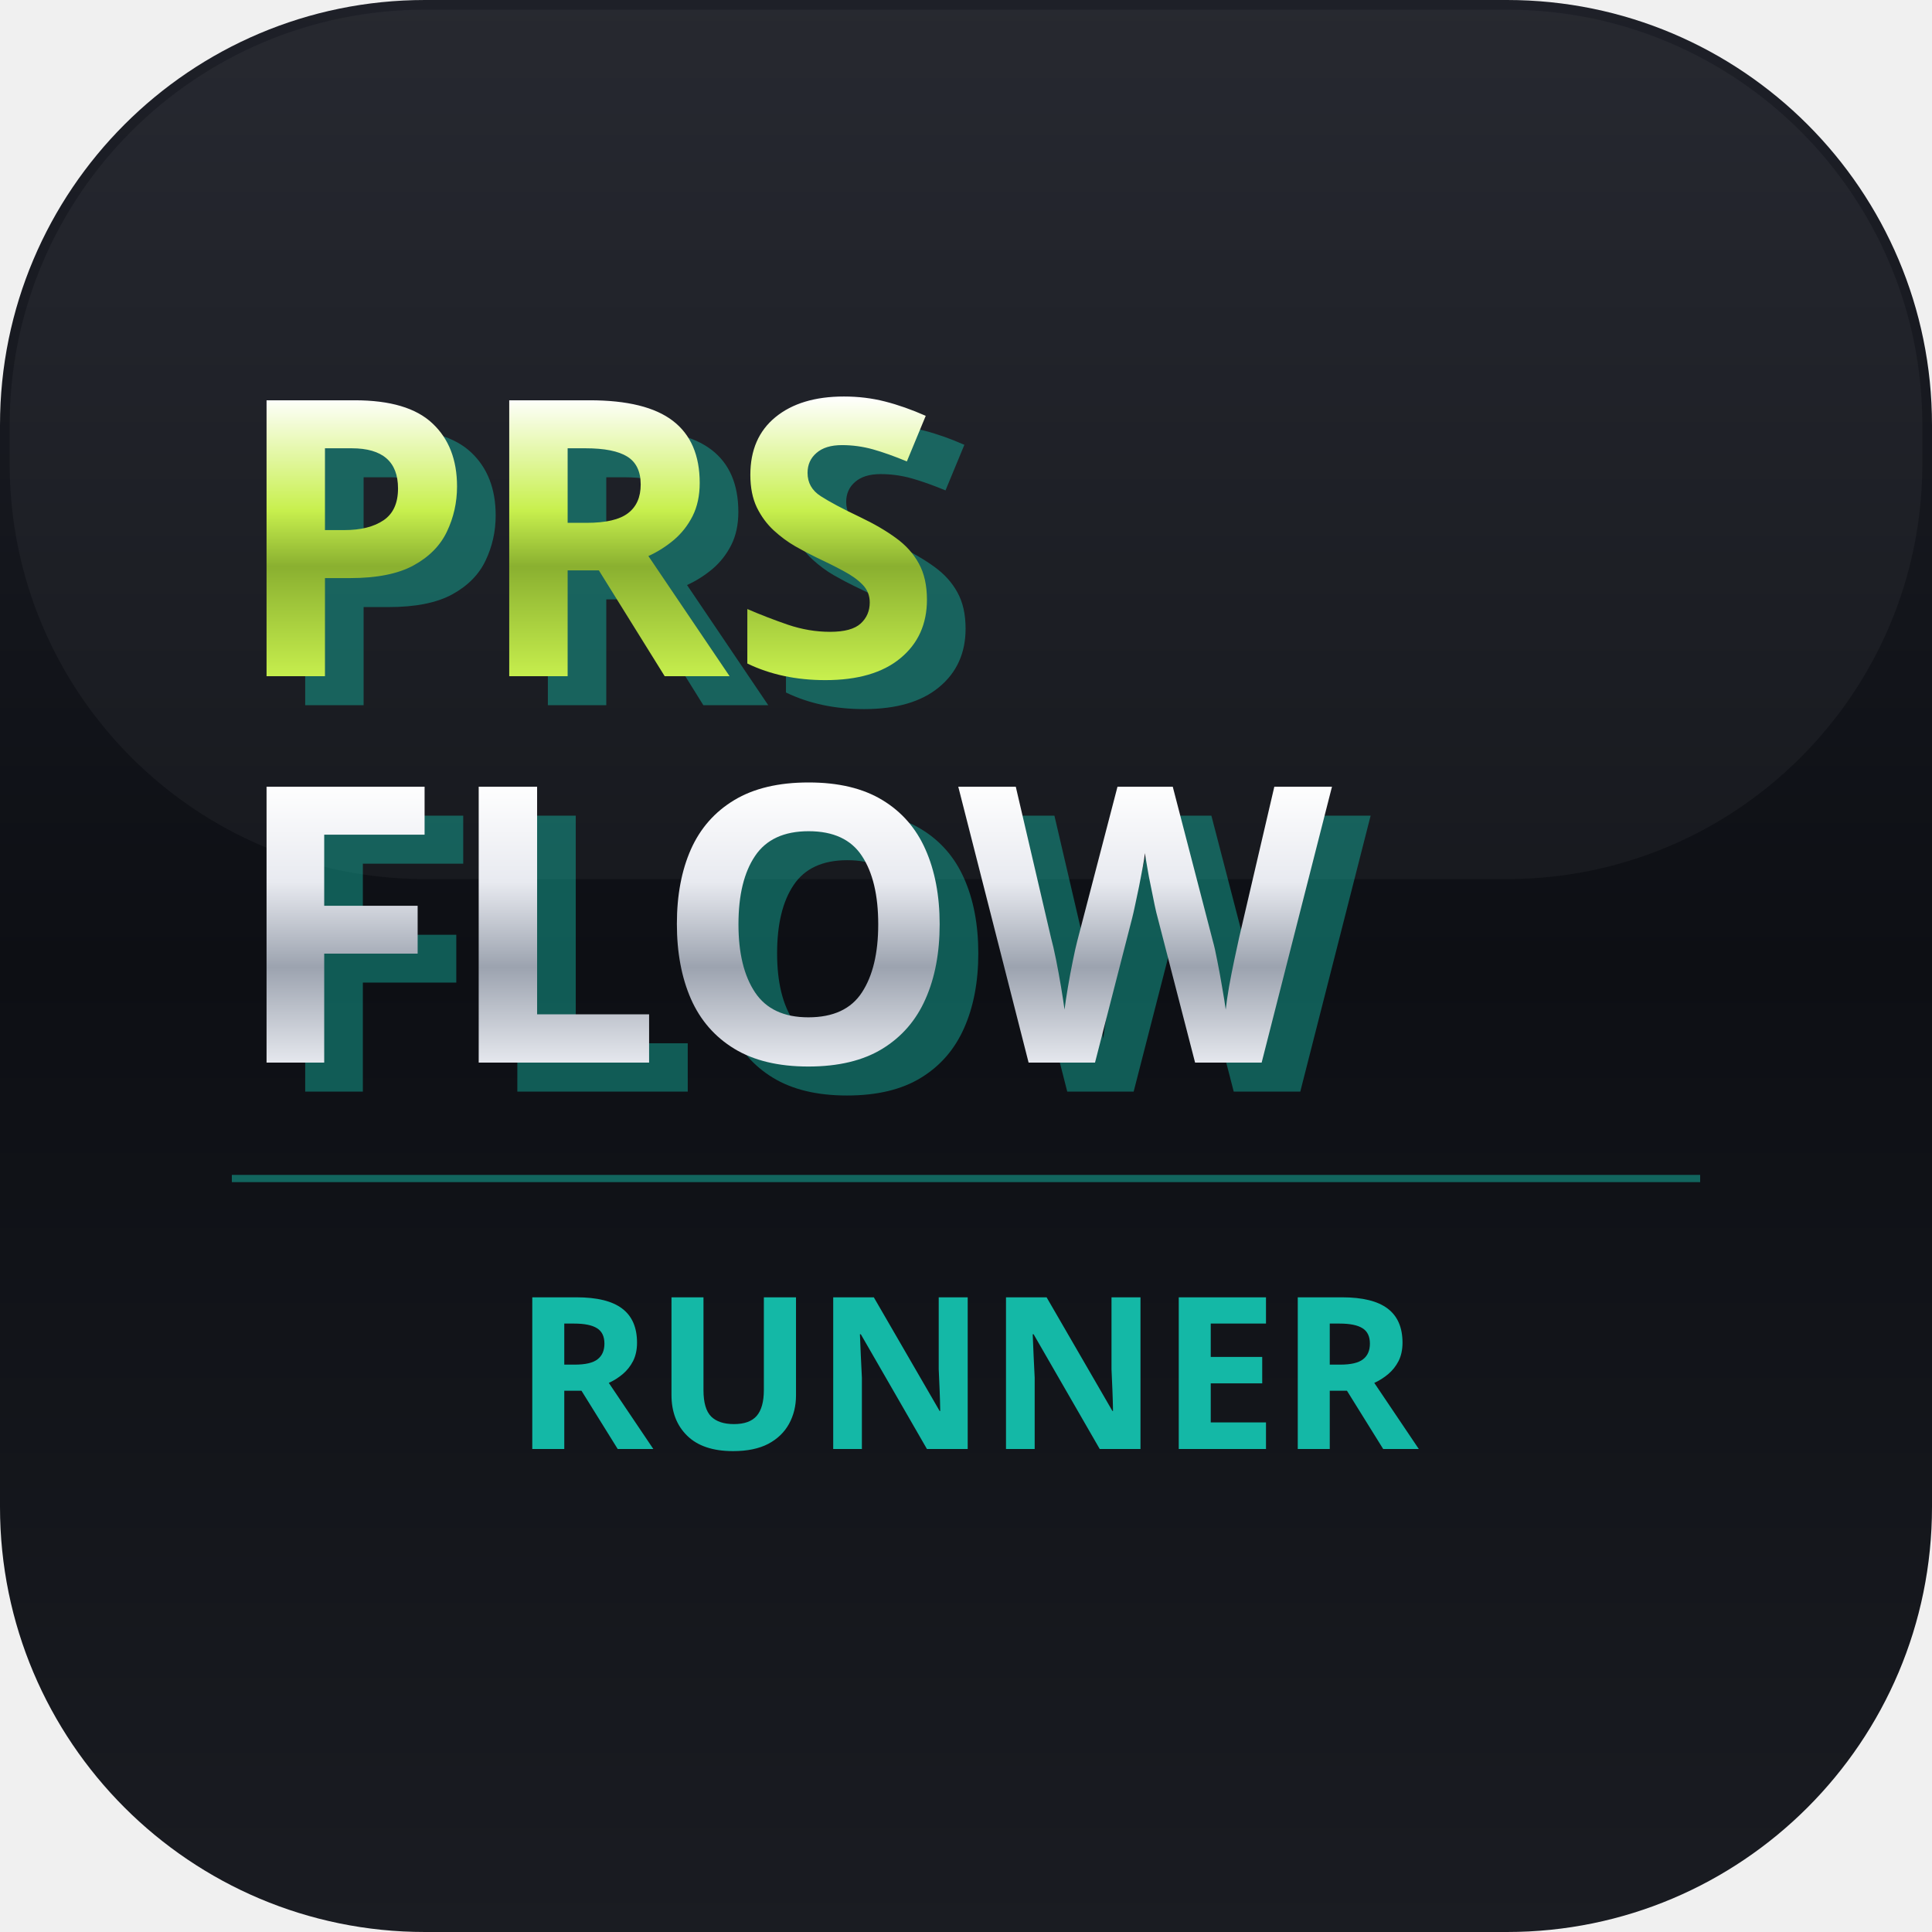
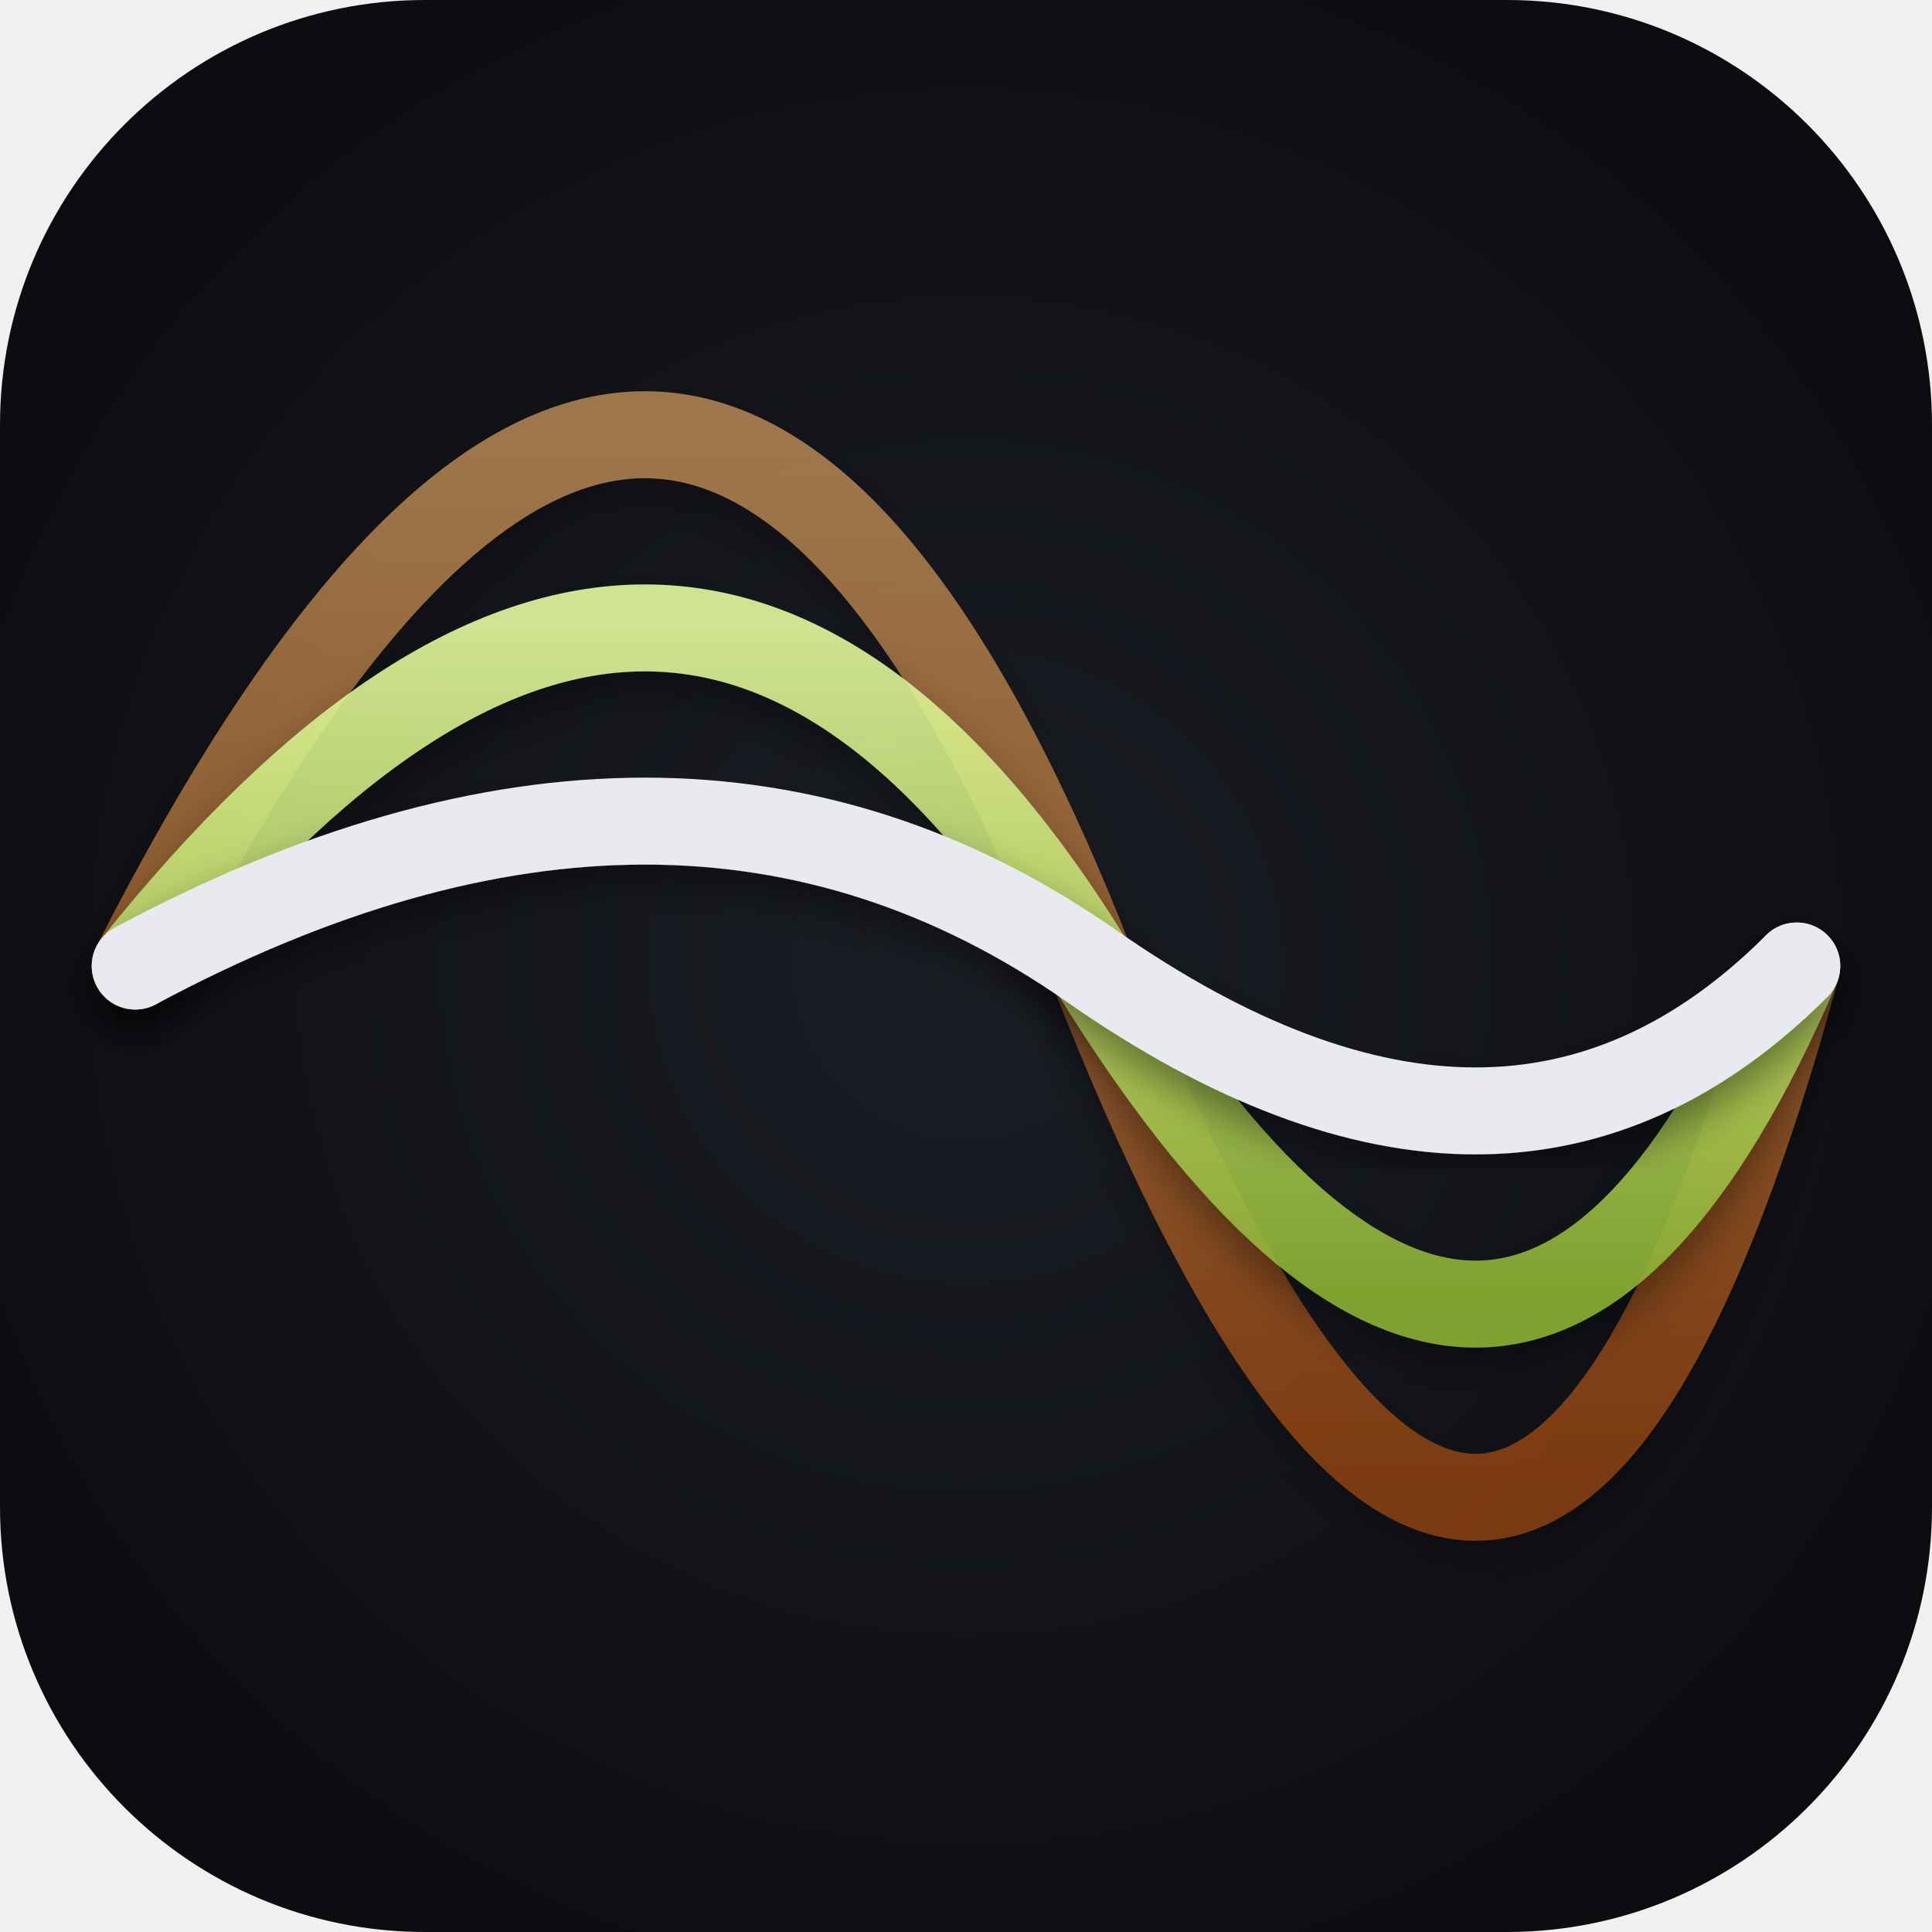
<svg xmlns="http://www.w3.org/2000/svg" width="512" height="512" viewBox="0 0 200 200">
  <defs>
-     <linearGradient id="bg-r" x1="0" y1="0" x2="0" y2="1">
-       <stop offset="0%" stop-color="#1e2028" />
-       <stop offset="50%" stop-color="#0d0f14" />
-       <stop offset="100%" stop-color="#1a1c22" />
+     <radialGradient id="runner-bg-glow" cx="50%" cy="50%" r="65%">
+       <stop offset="0%" stop-color="#1a1d24" />
+       <stop offset="100%" stop-color="#0a0b0e" />
+     </radialGradient>
+     <linearGradient id="orange-fade" x1="0" y1="0" x2="0" y2="1">
+       <stop offset="0%" stop-color="#fbb86c" />
+       <stop offset="100%" stop-color="#c2540a" />
    </linearGradient>
-     <linearGradient id="prs-r" x1="0" y1="0" x2="0" y2="1">
-       <stop offset="0%" stop-color="#ffffff" />
-       <stop offset="40%" stop-color="#c8f04e" />
-       <stop offset="60%" stop-color="#8ab030" />
-       <stop offset="100%" stop-color="#c8f04e" />
+     <linearGradient id="lime-fade" x1="0" y1="0" x2="0" y2="1">
+       <stop offset="0%" stop-color="#e3f99c" />
+       <stop offset="100%" stop-color="#8ab030" />
    </linearGradient>
-     <linearGradient id="flow-r" x1="0" y1="0" x2="0" y2="1">
-       <stop offset="0%" stop-color="#ffffff" />
-       <stop offset="35%" stop-color="#e8eaf0" />
-       <stop offset="65%" stop-color="#9ca3af" />
-       <stop offset="100%" stop-color="#e8eaf0" />
-     </linearGradient>
+     <filter id="ds" x="-20%" y="-20%" width="140%" height="140%">
+       <feDropShadow dx="0" dy="2" stdDeviation="2" flood-color="#000000" flood-opacity="0.4" />
+     </filter>
  </defs>
-   <rect width="200" height="200" rx="44" fill="url(#bg-r)" />
-   <rect x="1" y="1" width="198" height="90" rx="43" fill="white" fill-opacity="0.04" />
-   <text x="28" y="73" font-family="Arial Black, sans-serif" font-weight="800" font-size="40" fill="#14B8A6" fill-opacity="0.45" textLength="152" lengthAdjust="spacingAndGlyphs">PRS</text>
-   <text x="28" y="113" font-family="Arial Black, sans-serif" font-weight="800" font-size="40" fill="#14B8A6" fill-opacity="0.45" textLength="152" lengthAdjust="spacingAndGlyphs">FLOW</text>
-   <text x="24" y="70" font-family="Arial Black, sans-serif" font-weight="800" font-size="40" fill="url(#prs-r)" textLength="152" lengthAdjust="spacingAndGlyphs">PRS</text>
-   <text x="24" y="110" font-family="Arial Black, sans-serif" font-weight="800" font-size="40" fill="url(#flow-r)" textLength="152" lengthAdjust="spacingAndGlyphs">FLOW</text>
-   <line x1="24" y1="122" x2="176" y2="122" stroke="#14B8A6" stroke-width="0.75" stroke-opacity="0.5" />
-   <text x="100" y="150" font-family="Arial Black, sans-serif" font-weight="800" font-size="22" fill="#14B8A6" text-anchor="middle" textLength="140" lengthAdjust="spacingAndGlyphs">RUNNER</text>
+   <rect width="200" height="200" rx="44" fill="url(#runner-bg-glow)" />
+   <path d="M 14 100 Q 70 -10, 113 100 T 186 100" stroke="url(#orange-fade)" stroke-width="9" fill="none" stroke-linecap="round" opacity="0.6" filter="url(#ds)" />
+   <path d="M 14 100 Q 70 30, 113 100 T 186 100" stroke="url(#lime-fade)" stroke-width="9" fill="none" stroke-linecap="round" opacity="0.9" filter="url(#ds)" />
+   <path d="M 14 100 Q 70 70, 113 100 T 186 100" stroke="#e8eaf0" stroke-width="9" fill="none" stroke-linecap="round" filter="url(#ds)" />
</svg>
